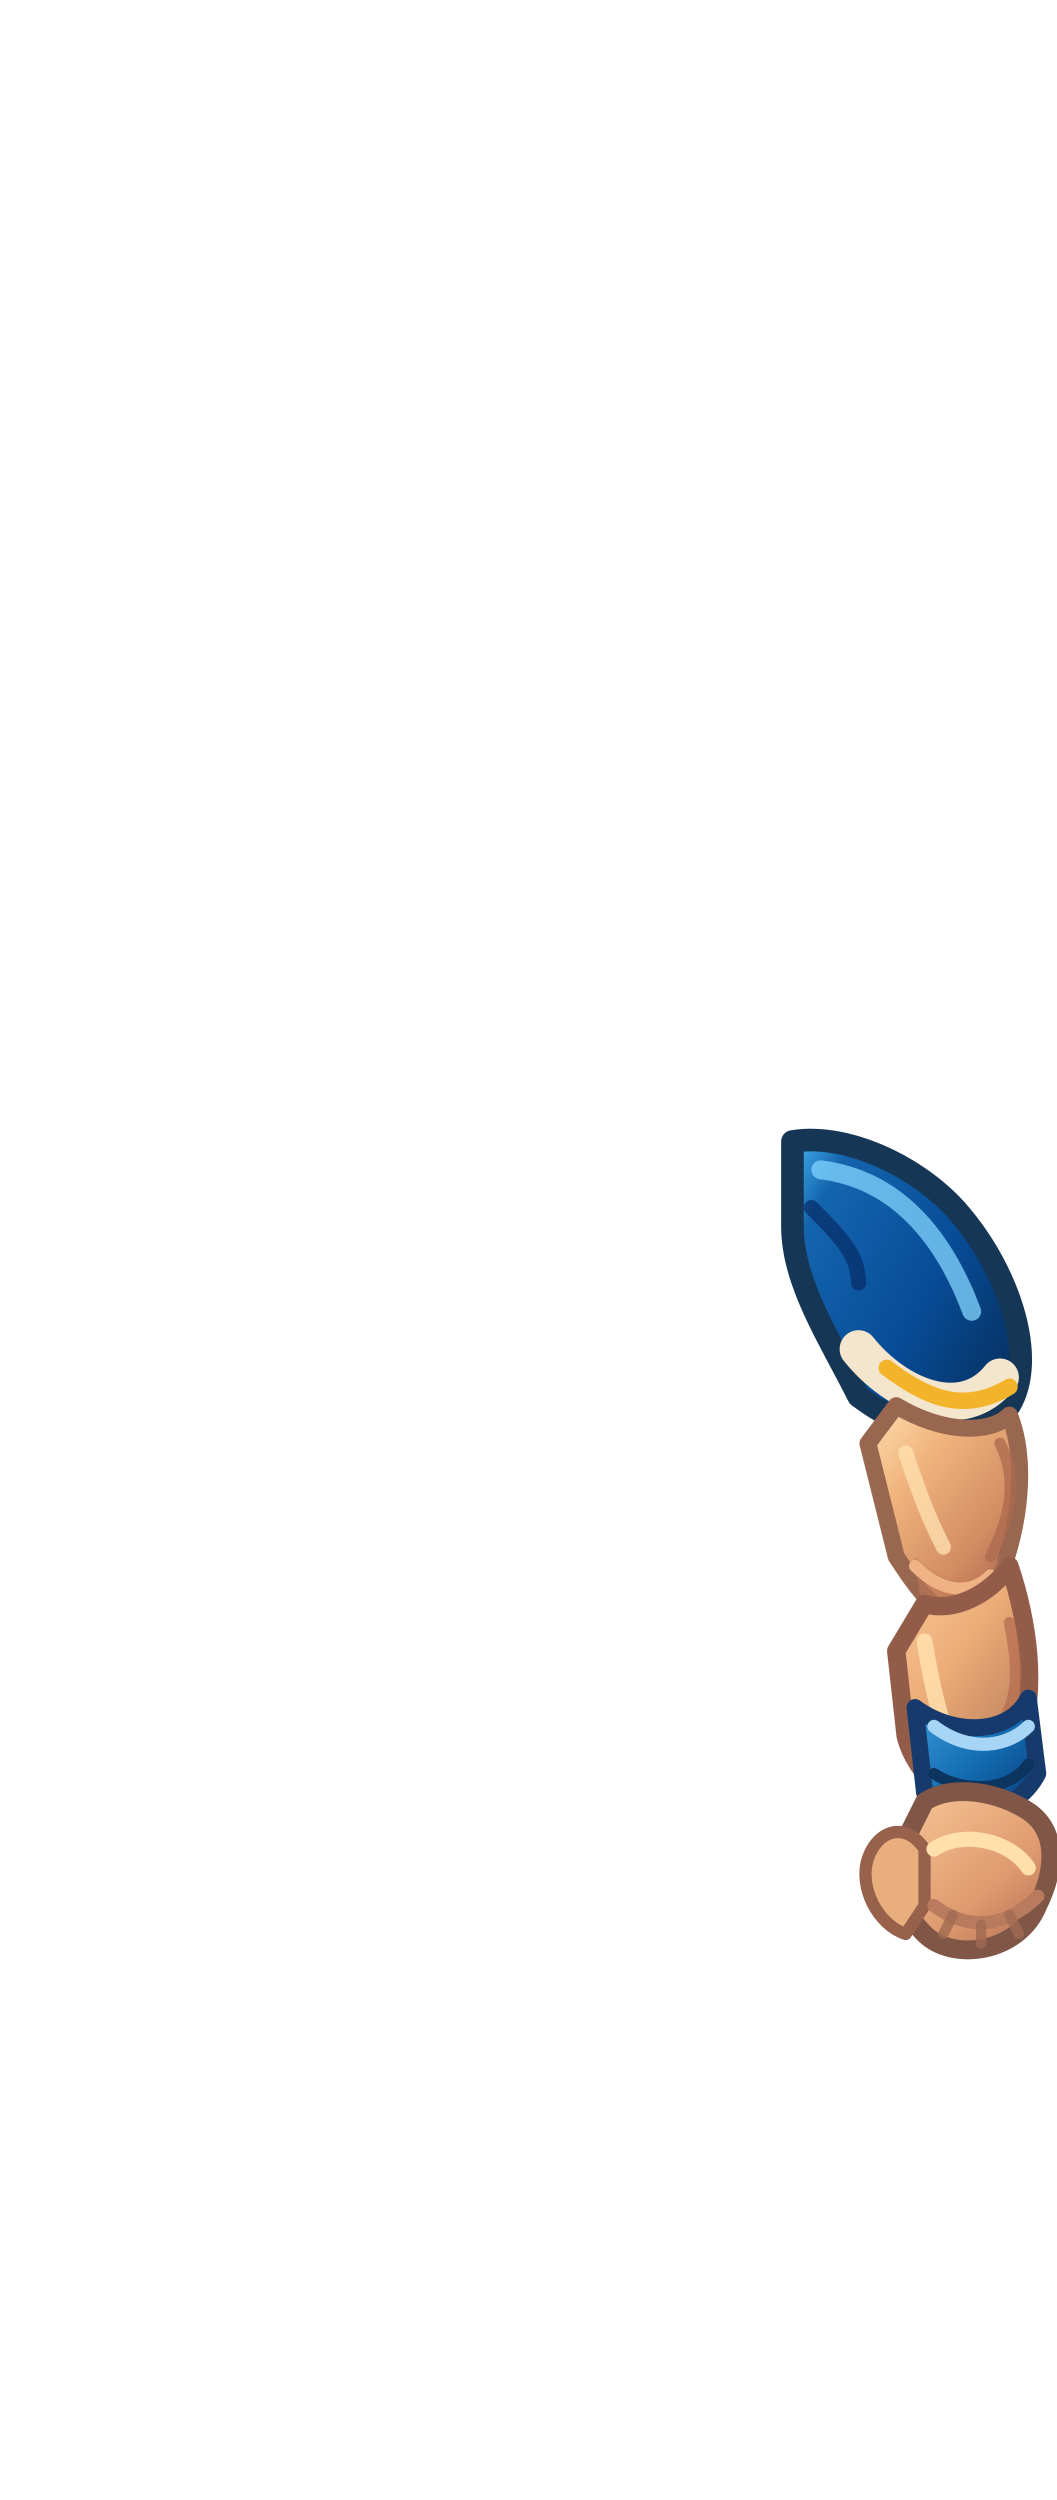
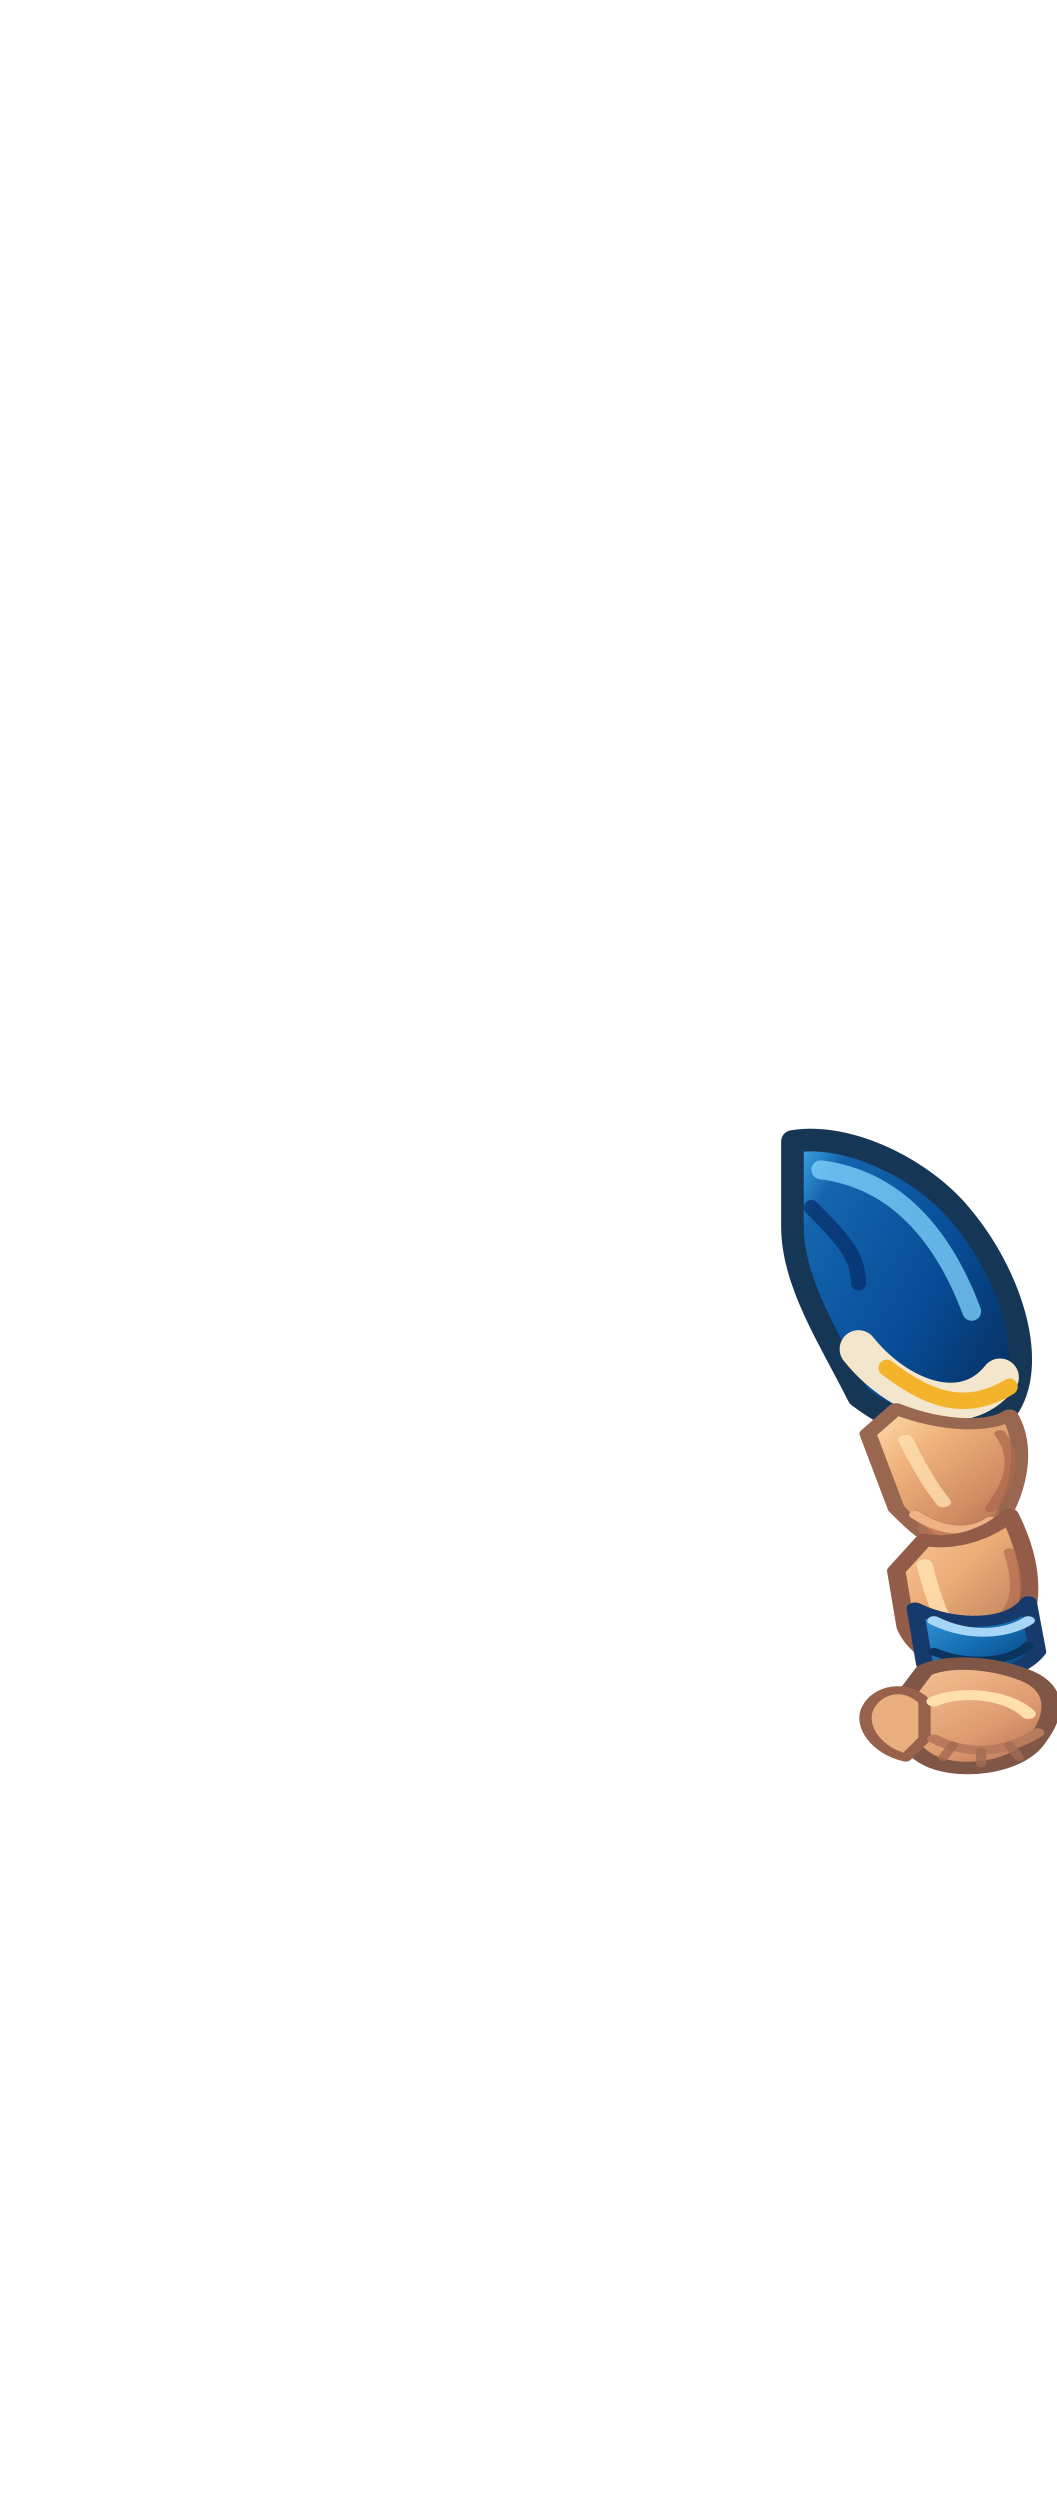
<svg xmlns="http://www.w3.org/2000/svg" width="112" height="265" viewBox="0 0 112 265" role="img" aria-label="Modular painted front-view near arm with sleeve, forearm and gloved hand">
  <defs>
    <linearGradient id="sleeve" x1="0" y1="0" x2="1" y2=".7">
      <stop stop-color="#48b5f4" />
      <stop offset=".18" stop-color="#1465ae" />
      <stop offset=".64" stop-color="#074c97" />
      <stop offset="1" stop-color="#073366" />
    </linearGradient>
    <linearGradient id="skin" x1="0" y1="0" x2=".85" y2="1">
      <stop stop-color="#ffdfb0" />
      <stop offset=".33" stop-color="#f0b47e" />
      <stop offset=".73" stop-color="#d18c62" />
      <stop offset="1" stop-color="#a86650" />
    </linearGradient>
    <linearGradient id="forearm" x1="0" y1="0" x2=".8" y2="1">
      <stop stop-color="#fbc99a" />
      <stop offset=".45" stop-color="#ecad78" />
      <stop offset="1" stop-color="#b57858" />
    </linearGradient>
    <linearGradient id="wrist" x1="0" y1="0" x2="1" y2="1">
      <stop stop-color="#3c9cde" />
      <stop offset=".55" stop-color="#136aaf" />
      <stop offset="1" stop-color="#073976" />
    </linearGradient>
    <linearGradient id="hand" x1=".1" y1="0" x2=".92" y2="1">
      <stop stop-color="#f6c494" />
      <stop offset=".6" stop-color="#df9b70" />
      <stop offset="1" stop-color="#b46e52" />
    </linearGradient>
  </defs>
  <g id="near-sleeve" stroke-linecap="round" stroke-linejoin="round">
    <path d="M84 121C90 120 98 124 102 129C107 135 110 144 107 149C101 154 95 151 91 148C88 142 84 136 84 130Z" fill="url(#sleeve)" stroke="#153755" stroke-width="2.4" />
    <path d="M87 124C95 125 100 131 103 139" fill="none" stroke="#81d5ff" stroke-width="2" opacity=".75" />
    <path d="M91 143C95 148 102 151 106 146" fill="none" stroke="#f3e6cd" stroke-width="4" />
    <path d="M94 145C98 148 102 150 107 147" fill="none" stroke="#f3b42b" stroke-width="1.75" />
    <path d="M86 128C89 131 91 133 91 136" fill="none" stroke="#052b66" stroke-width="1.6" opacity=".7" />
  </g>
-   <g id="near-upper-arm" stroke-linecap="round" stroke-linejoin="round">
+   <g id="near-upper-arm" transform="translate(0 51) scale(1 .66)" stroke-linecap="round" stroke-linejoin="round">
    <path d="M95 149C100 152 105 152 107 150C109 155 108 162 106 167L104 171C100 173 97 168 95 165L92 153Z" fill="url(#skin)" stroke="#99674f" stroke-width="1.8" />
    <path d="M96 154C98 160 99 162 100 164" fill="none" stroke="#ffe0af" stroke-width="1.6" opacity=".78" />
    <path d="M106 153C108 157 107 161 105 165" fill="none" stroke="#ac694e" stroke-width="1.2" opacity=".75" />
  </g>
-   <g id="near-elbow-shadow" stroke-linecap="round">
+   <g id="near-elbow-shadow" transform="translate(0 51) scale(1 .66)" stroke-linecap="round">
    <path d="M97 165C100 168 103 169 106 165C105 170 104 173 102 175L98 173Z" fill="#bf7955" opacity=".56" />
    <path d="M97 166C100 169 103 169 105 167" fill="none" stroke="#efb284" stroke-width="1.3" />
  </g>
-   <g id="near-forearm" stroke-linecap="round" stroke-linejoin="round">
+   <g id="near-forearm" transform="translate(0 51) scale(1 .66)" stroke-linecap="round" stroke-linejoin="round">
    <path d="M98 170C101 171 105 169 107 166C109 172 110 179 108 185L105 190C101 192 97 188 96 184L95 175Z" fill="url(#forearm)" stroke="#925c49" stroke-width="1.95" />
    <path d="M98 174C99 180 100 184 102 187" fill="none" stroke="#ffe1ae" stroke-width="1.7" opacity=".83" />
    <path d="M107 172C108 177 108 180 106 183" fill="none" stroke="#b46c50" stroke-width="1.2" opacity=".73" />
  </g>
-   <g id="near-wristband" stroke-linejoin="round" stroke-linecap="round">
+   <g id="near-wristband" transform="translate(0 51) scale(1 .66)" stroke-linejoin="round" stroke-linecap="round">
    <path d="M97 181C101 184 107 184 109 180L110 188C108 192 102 194 98 190Z" fill="url(#wrist)" stroke="#173a6d" stroke-width="1.8" />
    <path d="M99 183C103 186 107 185 109 183" fill="none" stroke="#a6d5f5" stroke-width="1.4" />
    <path d="M99 188C102 190 107 190 109 187" fill="none" stroke="#0b345f" stroke-width="1.2" />
  </g>
-   <g id="near-hand" stroke-linejoin="round" stroke-linecap="round">
+   <g id="near-hand" transform="translate(0 51) scale(1 .66)" stroke-linejoin="round" stroke-linecap="round">
    <path d="M98 191C101 189 106 190 109 192C112 194 112 198 110 202C108 207 101 208 98 205C95 202 94 198 96 195Z" fill="url(#hand)" stroke="#805647" stroke-width="2" />
    <path d="M98 196C96 193 93 194 92 197C91 200 93 204 96 205L98 202Z" fill="#e9ae7e" stroke="#98614c" stroke-width="1.3" />
    <path d="M99 196C102 194 107 195 109 198" fill="none" stroke="#ffe0ad" stroke-width="1.6" />
    <path d="M99 202C103 205 107 204 110 201" fill="none" stroke="#b97b5d" stroke-width="1.4" />
    <path d="M101 203L100 205M104 204L104 206M107 203L108 205" fill="none" stroke="#a16a51" stroke-width="1.1" opacity=".8" />
  </g>
</svg>
